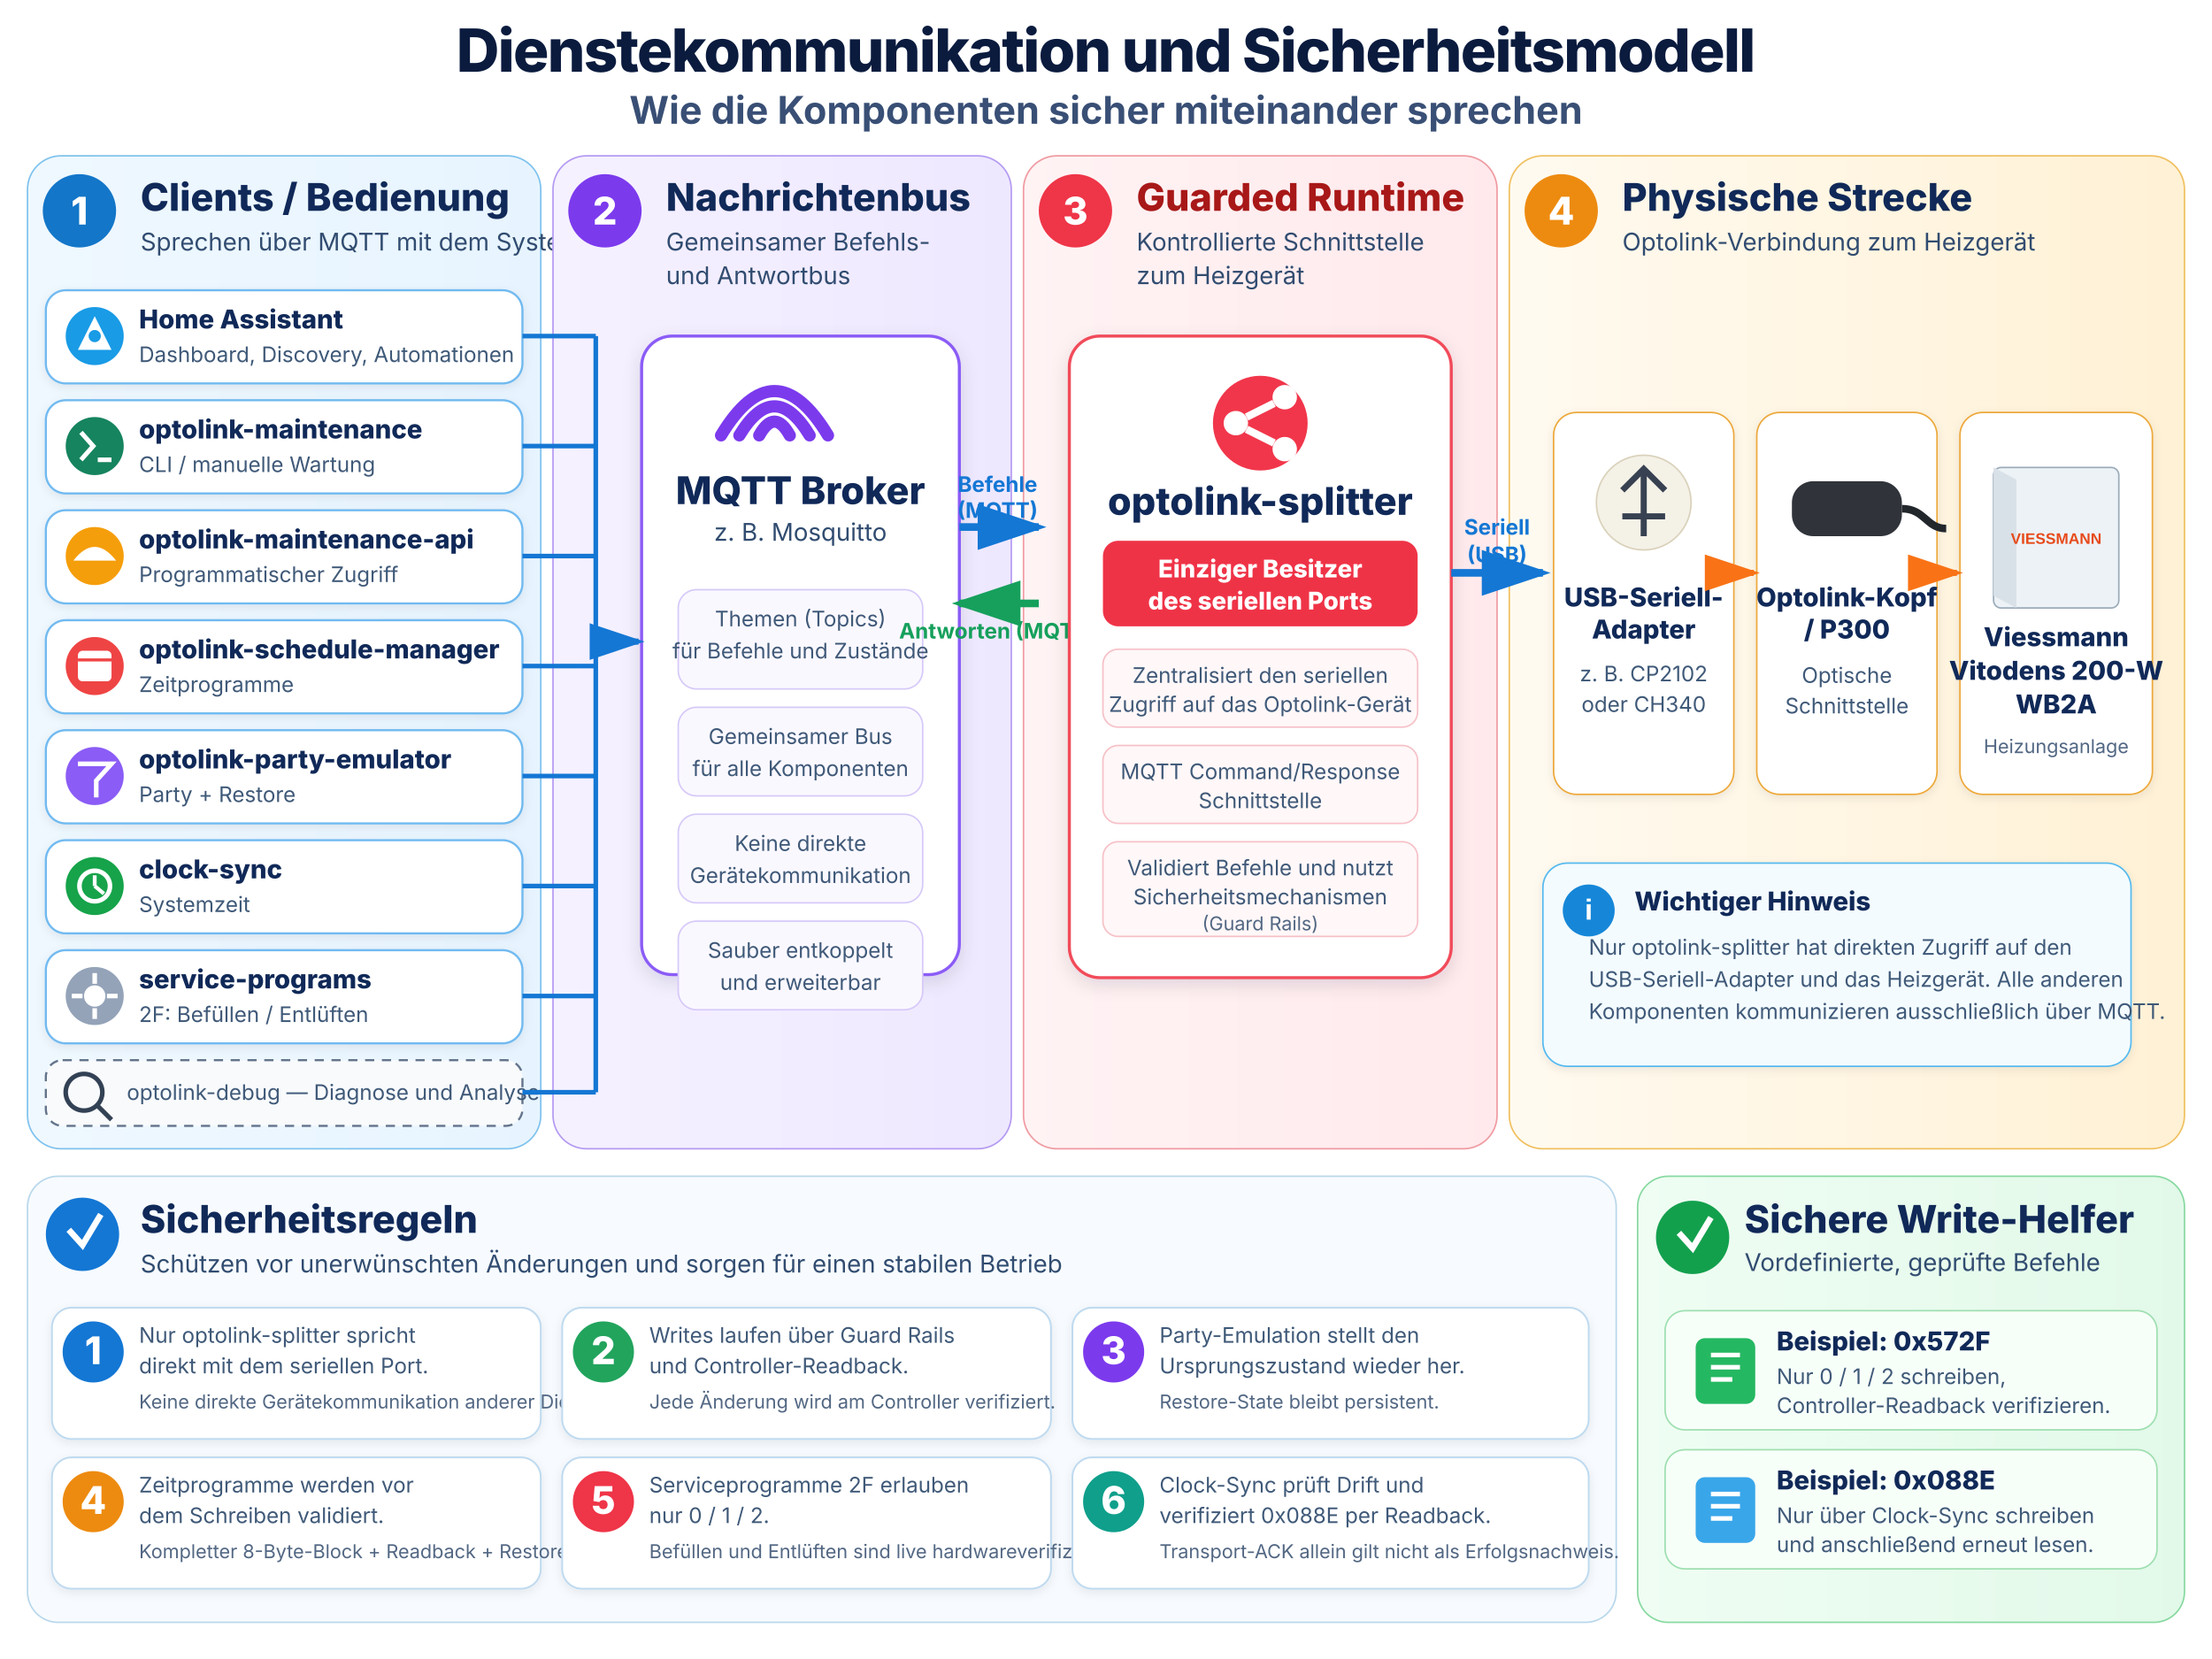
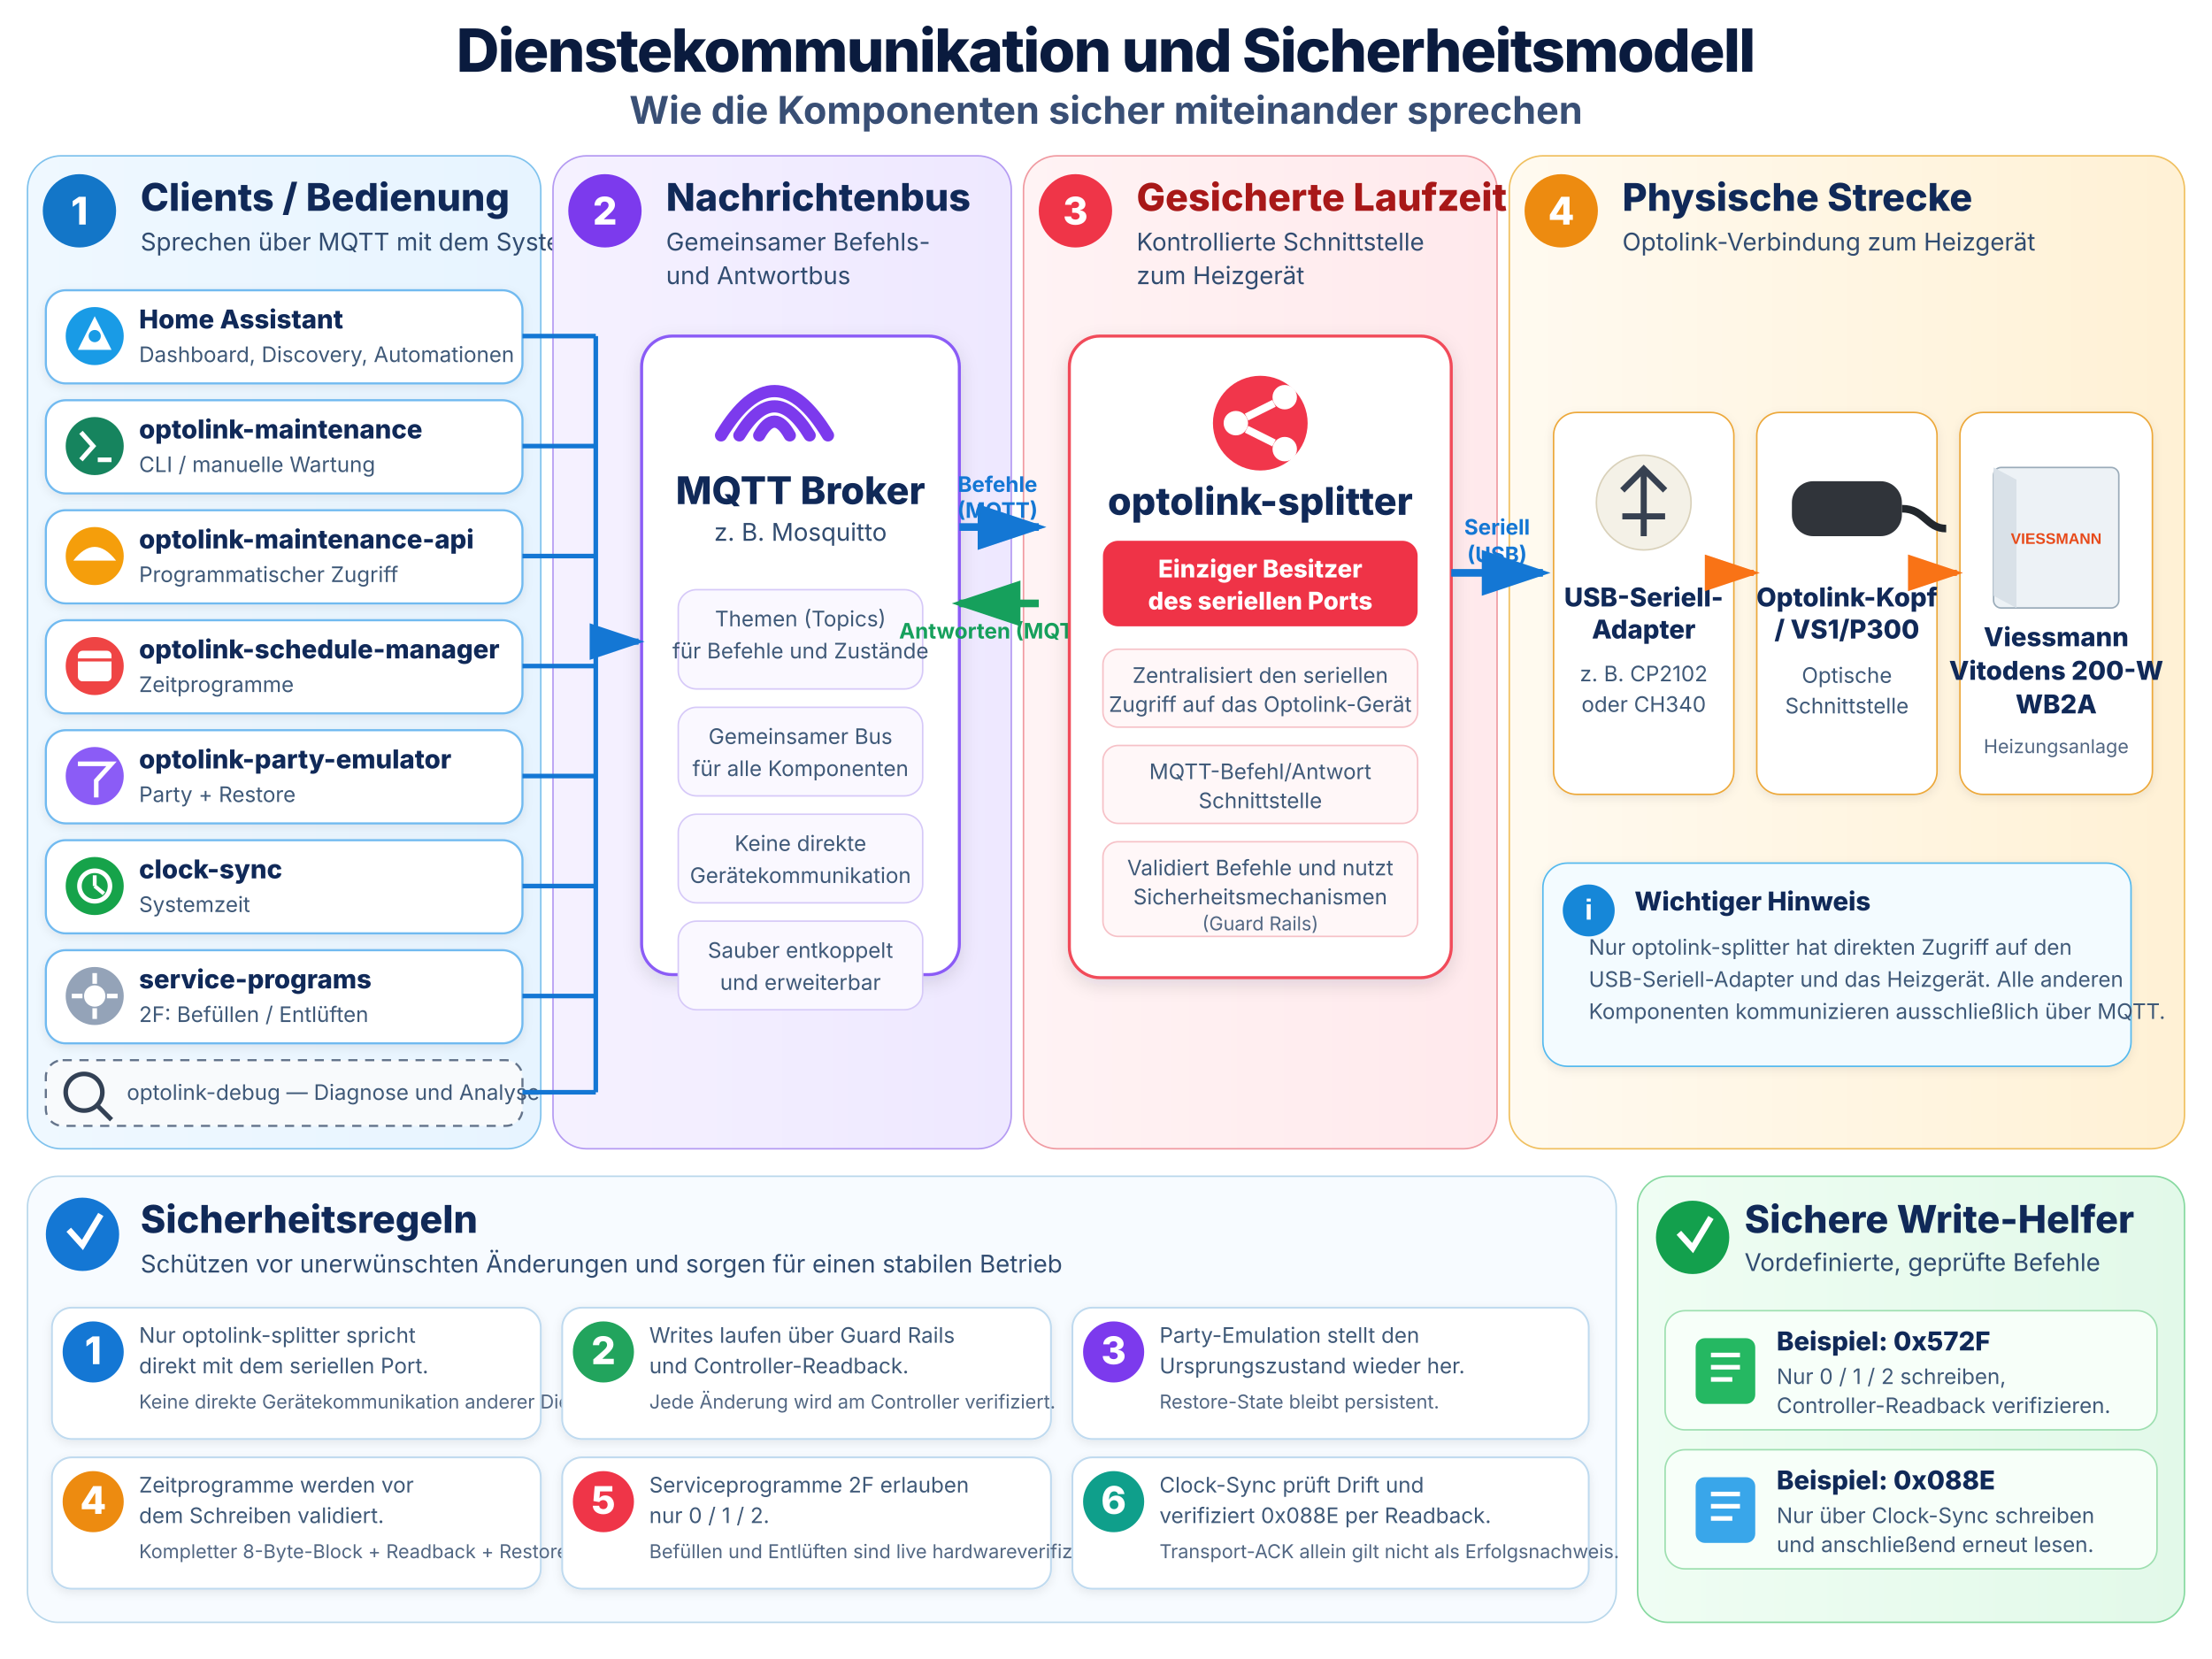
<svg xmlns="http://www.w3.org/2000/svg" width="1448" height="1086" viewBox="0 0 1448 1086" role="img" aria-labelledby="title desc">
  <defs>
    <linearGradient id="bluePanel" x1="0" x2="1">
      <stop stop-color="#eff8ff" />
      <stop offset="1" stop-color="#e7f4ff" />
    </linearGradient>
    <linearGradient id="violetPanel" x1="0" x2="1">
      <stop stop-color="#f5f1ff" />
      <stop offset="1" stop-color="#eee8ff" />
    </linearGradient>
    <linearGradient id="redPanel" x1="0" x2="1">
      <stop stop-color="#fff3f4" />
      <stop offset="1" stop-color="#ffe9ec" />
    </linearGradient>
    <linearGradient id="yellowPanel" x1="0" x2="1">
      <stop stop-color="#fffaf0" />
      <stop offset="1" stop-color="#fff1d5" />
    </linearGradient>
    <linearGradient id="greenPanel" x1="0" x2="1">
      <stop stop-color="#effdf3" />
      <stop offset="1" stop-color="#e2f9e9" />
    </linearGradient>
    <filter id="shadow" x="-20%" y="-20%" width="140%" height="140%">
      <feDropShadow dx="0" dy="4" stdDeviation="6" flood-color="#0f172a" flood-opacity=".12" />
    </filter>
    <filter id="soft" x="-20%" y="-20%" width="140%" height="140%">
      <feDropShadow dx="0" dy="2" stdDeviation="3" flood-color="#0f172a" flood-opacity=".08" />
    </filter>
    <marker id="blueArrow" markerWidth="10" markerHeight="10" refX="8" refY="3" orient="auto">
      <path d="M0,0 L0,6 L9,3 z" fill="#1477d4" />
    </marker>
    <marker id="greenArrow" markerWidth="10" markerHeight="10" refX="8" refY="3" orient="auto">
      <path d="M0,0 L0,6 L9,3 z" fill="#16a05c" />
    </marker>
    <marker id="orangeArrow" markerWidth="10" markerHeight="10" refX="8" refY="3" orient="auto">
      <path d="M0,0 L0,6 L9,3 z" fill="#f97316" />
    </marker>
    <style>
    .title{font:800 39px Inter,Segoe UI,Arial,sans-serif;fill:#0a1b3e;letter-spacing:-1px}
    .subtitle{font:700 25px Inter,Segoe UI,Arial,sans-serif;fill:#394f75}
    .h{font:800 25px Inter,Segoe UI,Arial,sans-serif;fill:#102958}
    .h-red{font:800 25px Inter,Segoe UI,Arial,sans-serif;fill:#a81818}
    .body{font:16px Inter,Segoe UI,Arial,sans-serif;fill:#314c70}
    .label{font:800 17px Inter,Segoe UI,Arial,sans-serif;fill:#102958}
    .small{font:14px Inter,Segoe UI,Arial,sans-serif;fill:#3f5978}
    .tiny{font:12.5px Inter,Segoe UI,Arial,sans-serif;fill:#526783}
    .step{font:800 25px Inter,Segoe UI,Arial,sans-serif;fill:#fff}
    .client{fill:#fff;stroke:#71baf0;stroke-width:1.4;filter:url(#soft)}
    .rule{fill:#fff;stroke:#bfdaef;stroke-width:1.2;filter:url(#soft)}
  </style>
  </defs>
  <rect width="1448" height="1086" fill="#fff" />
  <text x="724" y="47" text-anchor="middle" class="title">Dienstekommunikation und Sicherheitsmodell</text>
  <text x="724" y="81" text-anchor="middle" class="subtitle">Wie die Komponenten sicher miteinander sprechen</text>
  <rect x="18" y="102" width="336" height="650" rx="22" fill="url(#bluePanel)" stroke="#7fc2ed" />
  <circle cx="52" cy="138" r="24" fill="#1376c8" />
  <text x="52" y="147" text-anchor="middle" class="step">1</text>
  <text x="92" y="138" class="h">Clients / Bedienung</text>
  <text x="92" y="164" class="body">Sprechen über MQTT mit dem System</text>
  <rect x="362" y="102" width="300" height="650" rx="22" fill="url(#violetPanel)" stroke="#b49af2" />
  <circle cx="396" cy="138" r="24" fill="#7c3aed" />
  <text x="396" y="147" text-anchor="middle" class="step">2</text>
  <text x="436" y="138" class="h">Nachrichtenbus</text>
  <text x="436" y="164" class="body">Gemeinsamer Befehls-</text>
  <text x="436" y="186" class="body">und Antwortbus</text>
  <rect x="670" y="102" width="310" height="650" rx="22" fill="url(#redPanel)" stroke="#f09aa1" />
  <circle cx="704" cy="138" r="24" fill="#ef3548" />
  <text x="704" y="147" text-anchor="middle" class="step">3</text>
-   <text x="744" y="138" class="h-red">Guarded Runtime</text>
+   <text x="744" y="138" class="h-red">Gesicherte Laufzeit</text>
  <text x="744" y="164" class="body">Kontrollierte Schnittstelle</text>
  <text x="744" y="186" class="body">zum Heizgerät</text>
  <rect x="988" y="102" width="442" height="650" rx="22" fill="url(#yellowPanel)" stroke="#f0c060" />
  <circle cx="1022" cy="138" r="24" fill="#ed8b10" />
  <text x="1022" y="147" text-anchor="middle" class="step">4</text>
  <text x="1062" y="138" class="h">Physische Strecke</text>
  <text x="1062" y="164" class="body">Optolink-Verbindung zum Heizgerät</text>
  <g>
    <rect x="30" y="190" width="312" height="61" rx="13" class="client" />
    <circle cx="62" cy="220" r="19" fill="#199be6" />
    <path d="M51 229 L62 207 L73 229 Z" fill="#fff" />
    <circle cx="62" cy="220" r="4" fill="#199be6" />
    <text x="91" y="215" class="label">Home Assistant</text>
    <text x="91" y="237" class="small">Dashboard, Discovery, Automationen</text>
    <rect x="30" y="262" width="312" height="61" rx="13" class="client" />
    <circle cx="62" cy="292" r="19" fill="#16845e" />
    <path d="M53 283 L61 292 L53 301 M64 301 H73" stroke="#fff" stroke-width="3" fill="none" />
    <text x="91" y="287" class="label">optolink-maintenance</text>
    <text x="91" y="309" class="small">CLI / manuelle Wartung</text>
    <rect x="30" y="334" width="312" height="61" rx="13" class="client" />
    <circle cx="62" cy="364" r="19" fill="#f59e0b" />
    <path d="M48 367 q14 -18 28 0 z" fill="#fff" />
    <text x="91" y="359" class="label">optolink-maintenance-api</text>
    <text x="91" y="381" class="small">Programmatischer Zugriff</text>
    <rect x="30" y="406" width="312" height="61" rx="13" class="client" />
    <circle cx="62" cy="436" r="19" fill="#ef4444" />
    <rect x="51" y="426" width="22" height="20" rx="3" fill="#fff" />
    <path d="M51 432 H73" stroke="#ef4444" stroke-width="2" />
    <text x="91" y="431" class="label">optolink-schedule-manager</text>
    <text x="91" y="453" class="small">Zeitprogramme</text>
    <rect x="30" y="478" width="312" height="61" rx="13" class="client" />
    <circle cx="62" cy="508" r="19" fill="#8b5cf6" />
    <path d="M51 500 H73 L63 511 V522" stroke="#fff" stroke-width="3" fill="none" />
    <text x="91" y="503" class="label">optolink-party-emulator</text>
    <text x="91" y="525" class="small">Party + Restore</text>
    <rect x="30" y="550" width="312" height="61" rx="13" class="client" />
    <circle cx="62" cy="580" r="19" fill="#16a34a" />
    <circle cx="62" cy="580" r="10" fill="none" stroke="#fff" stroke-width="3" />
    <path d="M62 580 V573 M62 580 L68 585" stroke="#fff" stroke-width="2.5" />
    <text x="91" y="575" class="label">clock-sync</text>
    <text x="91" y="597" class="small">Systemzeit</text>
    <rect x="30" y="622" width="312" height="61" rx="13" class="client" />
    <circle cx="62" cy="652" r="19" fill="#94a3b8" />
    <circle cx="62" cy="652" r="7" fill="#fff" />
    <path d="M62 637 V644 M62 660 V667 M47 652 H54 M70 652 H77" stroke="#fff" stroke-width="3" />
    <text x="91" y="647" class="label">service-programs</text>
    <text x="91" y="669" class="small">2F: Befüllen / Entlüften</text>
    <rect x="30" y="694" width="312" height="43" rx="11" fill="#f8fafc" stroke="#64748b" stroke-width="1.4" stroke-dasharray="6 5" />
    <circle cx="55" cy="715" r="12" fill="none" stroke="#334155" stroke-width="3" />
    <path d="M64 724 L73 733" stroke="#334155" stroke-width="3" />
    <text x="83" y="720" class="small" font-weight="700">optolink-debug — Diagnose und Analyse</text>
  </g>
  <path d="M342 220 H390 M342 292 H390 M342 364 H390 M342 436 H390 M342 508 H390 M342 580 H390 M342 652 H390 M342 715 H390" stroke="#1477d4" stroke-width="3" fill="none" />
  <path d="M390 220 V715" stroke="#1477d4" stroke-width="3" fill="none" />
  <rect x="420" y="220" width="208" height="418" rx="20" fill="#fff" stroke="#8b5cf6" stroke-width="2" filter="url(#shadow)" />
  <path d="M472 285 q35 -58 70 0 M484 285 q23 -38 46 0 M497 285 q10 -18 20 0" stroke="#7c3aed" stroke-width="8" fill="none" stroke-linecap="round" />
  <text x="524" y="330" text-anchor="middle" class="h">MQTT Broker</text>
  <text x="524" y="354" text-anchor="middle" class="body">z. B. Mosquitto</text>
  <rect x="444" y="386" width="160" height="65" rx="12" fill="#faf8ff" stroke="#d6c9f8" />
  <text x="524" y="410" text-anchor="middle" class="small">Themen (Topics)</text>
  <text x="524" y="431" text-anchor="middle" class="small">für Befehle und Zustände</text>
  <rect x="444" y="463" width="160" height="58" rx="12" fill="#faf8ff" stroke="#d6c9f8" />
  <text x="524" y="487" text-anchor="middle" class="small">Gemeinsamer Bus</text>
  <text x="524" y="508" text-anchor="middle" class="small">für alle Komponenten</text>
  <rect x="444" y="533" width="160" height="58" rx="12" fill="#faf8ff" stroke="#d6c9f8" />
  <text x="524" y="557" text-anchor="middle" class="small">Keine direkte</text>
  <text x="524" y="578" text-anchor="middle" class="small">Gerätekommunikation</text>
  <rect x="444" y="603" width="160" height="58" rx="12" fill="#faf8ff" stroke="#d6c9f8" />
  <text x="524" y="627" text-anchor="middle" class="small">Sauber entkoppelt</text>
  <text x="524" y="648" text-anchor="middle" class="small">und erweiterbar</text>
  <path d="M390 420 H418" stroke="#1477d4" stroke-width="4" marker-end="url(#blueArrow)" />
  <path d="M628 345 H680" stroke="#1477d4" stroke-width="5" marker-end="url(#blueArrow)" />
  <text x="653" y="322" text-anchor="middle" font-family="Inter,Segoe UI,Arial" font-size="14" font-weight="700" fill="#1477d4">Befehle</text>
  <text x="653" y="339" text-anchor="middle" font-family="Inter,Segoe UI,Arial" font-size="14" font-weight="700" fill="#1477d4">(MQTT)</text>
  <path d="M680 395 H628" stroke="#16a05c" stroke-width="5" marker-end="url(#greenArrow)" />
  <text x="653" y="418" text-anchor="middle" font-family="Inter,Segoe UI,Arial" font-size="14" font-weight="700" fill="#16a05c">Antworten (MQTT)</text>
  <rect x="700" y="220" width="250" height="420" rx="20" fill="#fff" stroke="#f14b5a" stroke-width="2" filter="url(#shadow)" />
  <circle cx="825" cy="277" r="31" fill="#f1364b" />
  <circle cx="809" cy="277" r="8" fill="#fff" />
  <circle cx="841" cy="260" r="8" fill="#fff" />
  <circle cx="841" cy="294" r="8" fill="#fff" />
  <path d="M816 273 L834 264 M816 281 L834 290" stroke="#fff" stroke-width="5" />
  <text x="825" y="337" text-anchor="middle" class="h">optolink-splitter</text>
  <rect x="722" y="354" width="206" height="56" rx="10" fill="#ef3347" />
  <text x="825" y="378" text-anchor="middle" font-family="Inter,Segoe UI,Arial" font-size="16" font-weight="800" fill="#fff">Einziger Besitzer</text>
  <text x="825" y="399" text-anchor="middle" font-family="Inter,Segoe UI,Arial" font-size="16" font-weight="800" fill="#fff">des seriellen Ports</text>
  <rect x="722" y="425" width="206" height="51" rx="10" fill="#fff7f8" stroke="#f6c1c7" />
  <text x="825" y="447" text-anchor="middle" class="small">Zentralisiert den seriellen</text>
  <text x="825" y="466" text-anchor="middle" class="small">Zugriff auf das Optolink-Gerät</text>
  <rect x="722" y="488" width="206" height="51" rx="10" fill="#fff7f8" stroke="#f6c1c7" />
-   <text x="825" y="510" text-anchor="middle" class="small">MQTT Command/Response</text>
+   <text x="825" y="510" text-anchor="middle" class="small">MQTT-Befehl/Antwort</text>
  <text x="825" y="529" text-anchor="middle" class="small">Schnittstelle</text>
  <rect x="722" y="551" width="206" height="62" rx="10" fill="#fff7f8" stroke="#f6c1c7" />
  <text x="825" y="573" text-anchor="middle" class="small">Validiert Befehle und nutzt</text>
  <text x="825" y="592" text-anchor="middle" class="small">Sicherheitsmechanismen</text>
  <text x="825" y="609" text-anchor="middle" class="tiny">(Guard Rails)</text>
  <path d="M950 375 H1010" stroke="#1477d4" stroke-width="5" marker-end="url(#blueArrow)" />
  <text x="980" y="350" text-anchor="middle" font-family="Inter,Segoe UI,Arial" font-size="14" font-weight="700" fill="#1477d4">Seriell</text>
  <text x="980" y="368" text-anchor="middle" font-family="Inter,Segoe UI,Arial" font-size="14" font-weight="700" fill="#1477d4">(USB)</text>
  <rect x="1017" y="270" width="118" height="250" rx="15" fill="#fff" stroke="#eca83a" filter="url(#soft)" />
  <circle cx="1076" cy="329" r="31" fill="#f4f1e7" stroke="#d9d1ba" />
  <path d="M1076 307 V351 M1062 321 L1076 307 L1090 321 M1062 338 H1090" stroke="#374151" stroke-width="4" fill="none" />
  <text x="1076" y="397" text-anchor="middle" class="label">USB-Seriell-</text>
  <text x="1076" y="418" text-anchor="middle" class="label">Adapter</text>
  <text x="1076" y="446" text-anchor="middle" class="small">z. B. CP2102</text>
  <text x="1076" y="466" text-anchor="middle" class="small">oder CH340</text>
  <rect x="1150" y="270" width="118" height="250" rx="15" fill="#fff" stroke="#eca83a" filter="url(#soft)" />
  <rect x="1173" y="315" width="72" height="36" rx="14" fill="#30343a" />
  <path d="M1245 333 C1260 333 1261 346 1274 346" stroke="#22272c" stroke-width="5" fill="none" />
  <text x="1209" y="397" text-anchor="middle" class="label">Optolink-Kopf</text>
-   <text x="1209" y="418" text-anchor="middle" class="label">/ P300</text>
+   <text x="1209" y="418" text-anchor="middle" class="label">/ VS1/P300</text>
  <text x="1209" y="447" text-anchor="middle" class="small">Optische</text>
  <text x="1209" y="467" text-anchor="middle" class="small">Schnittstelle</text>
  <rect x="1283" y="270" width="126" height="250" rx="15" fill="#fff" stroke="#eca83a" filter="url(#soft)" />
  <rect x="1305" y="306" width="82" height="92" rx="5" fill="#edf2f6" stroke="#9aabb9" />
  <path d="M1305 306 L1320 314 L1320 398 L1305 390 Z" fill="#d9e1e8" />
  <text x="1346" y="356" text-anchor="middle" font-family="Arial" font-size="10" font-weight="700" fill="#e74a1a">VIESSMANN</text>
  <text x="1346" y="423" text-anchor="middle" class="label">Viessmann</text>
  <text x="1346" y="445" text-anchor="middle" class="label">Vitodens 200-W</text>
  <text x="1346" y="467" text-anchor="middle" class="label">WB2A</text>
  <text x="1346" y="493" text-anchor="middle" class="tiny">Heizungsanlage</text>
  <path d="M1135 375 H1148" stroke="#f97316" stroke-width="4" marker-end="url(#orangeArrow)" />
  <path d="M1268 375 H1281" stroke="#f97316" stroke-width="4" marker-end="url(#orangeArrow)" />
  <rect x="1010" y="565" width="385" height="133" rx="16" fill="#f3fbff" stroke="#55b9ee" filter="url(#soft)" />
  <circle cx="1040" cy="596" r="17" fill="#1687d8" />
  <text x="1040" y="602" text-anchor="middle" font-family="Arial" font-size="19" font-weight="700" fill="#fff">i</text>
  <text x="1070" y="596" class="label">Wichtiger Hinweis</text>
  <text x="1040" y="625" class="small">Nur optolink-splitter hat direkten Zugriff auf den</text>
  <text x="1040" y="646" class="small">USB-Seriell-Adapter und das Heizgerät. Alle anderen</text>
  <text x="1040" y="667" class="small">Komponenten kommunizieren ausschließlich über MQTT.</text>
  <rect x="18" y="770" width="1040" height="292" rx="20" fill="#f7fbff" stroke="#b8d7eb" />
  <circle cx="54" cy="808" r="24" fill="#1477d4" />
  <path d="M45 805 L54 815 L66 795" stroke="#fff" stroke-width="4" fill="none" />
  <text x="92" y="807" class="h">Sicherheitsregeln</text>
  <text x="92" y="833" class="body">Schützen vor unerwünschten Änderungen und sorgen für einen stabilen Betrieb</text>
  <rect x="34" y="856" width="320" height="86" rx="13" class="rule" />
  <circle cx="61" cy="885" r="20" fill="#1477d4" />
  <text x="61" y="893" text-anchor="middle" class="step" font-size="19">1</text>
  <text x="91" y="879" class="small" font-weight="700">Nur optolink-splitter spricht</text>
  <text x="91" y="899" class="small" font-weight="700">direkt mit dem seriellen Port.</text>
  <text x="91" y="922" class="tiny">Keine direkte Gerätekommunikation anderer Dienste.</text>
  <rect x="368" y="856" width="320" height="86" rx="13" class="rule" />
  <circle cx="395" cy="885" r="20" fill="#22a45d" />
  <text x="395" y="893" text-anchor="middle" class="step" font-size="19">2</text>
  <text x="425" y="879" class="small" font-weight="700">Writes laufen über Guard Rails</text>
  <text x="425" y="899" class="small" font-weight="700">und Controller-Readback.</text>
  <text x="425" y="922" class="tiny">Jede Änderung wird am Controller verifiziert.</text>
  <rect x="702" y="856" width="338" height="86" rx="13" class="rule" />
  <circle cx="729" cy="885" r="20" fill="#7c3aed" />
  <text x="729" y="893" text-anchor="middle" class="step" font-size="19">3</text>
  <text x="759" y="879" class="small" font-weight="700">Party-Emulation stellt den</text>
  <text x="759" y="899" class="small" font-weight="700">Ursprungszustand wieder her.</text>
  <text x="759" y="922" class="tiny">Restore-State bleibt persistent.</text>
  <rect x="34" y="954" width="320" height="86" rx="13" class="rule" />
  <circle cx="61" cy="983" r="20" fill="#ed8b10" />
  <text x="61" y="991" text-anchor="middle" class="step" font-size="19">4</text>
  <text x="91" y="977" class="small" font-weight="700">Zeitprogramme werden vor</text>
  <text x="91" y="997" class="small" font-weight="700">dem Schreiben validiert.</text>
  <text x="91" y="1020" class="tiny">Kompletter 8-Byte-Block + Readback + Restore.</text>
  <rect x="368" y="954" width="320" height="86" rx="13" class="rule" />
  <circle cx="395" cy="983" r="20" fill="#ef3548" />
  <text x="395" y="991" text-anchor="middle" class="step" font-size="19">5</text>
  <text x="425" y="977" class="small" font-weight="700">Serviceprogramme 2F erlauben</text>
  <text x="425" y="997" class="small" font-weight="700">nur 0 / 1 / 2.</text>
  <text x="425" y="1020" class="tiny">Befüllen und Entlüften sind live hardwareverifiziert.</text>
  <rect x="702" y="954" width="338" height="86" rx="13" class="rule" />
  <circle cx="729" cy="983" r="20" fill="#0f9f8b" />
  <text x="729" y="991" text-anchor="middle" class="step" font-size="19">6</text>
  <text x="759" y="977" class="small" font-weight="700">Clock-Sync prüft Drift und</text>
  <text x="759" y="997" class="small" font-weight="700">verifiziert 0x088E per Readback.</text>
  <text x="759" y="1020" class="tiny">Transport-ACK allein gilt nicht als Erfolgsnachweis.</text>
  <rect x="1072" y="770" width="358" height="292" rx="20" fill="url(#greenPanel)" stroke="#87d9a0" />
  <circle cx="1108" cy="810" r="24" fill="#13a04d" />
  <path d="M1099 807 L1108 817 L1120 797" stroke="#fff" stroke-width="4" fill="none" />
  <text x="1142" y="807" class="h">Sichere Write-Helfer</text>
  <text x="1142" y="832" class="body">Vordefinierte, geprüfte Befehle</text>
  <rect x="1090" y="858" width="322" height="78" rx="13" fill="#f7fff9" stroke="#9edfb0" />
  <rect x="1110" y="876" width="39" height="43" rx="6" fill="#25b862" />
  <path d="M1120 887 H1139 M1120 895 H1139 M1120 903 H1134" stroke="#fff" stroke-width="3" />
  <text x="1163" y="884" class="label">Beispiel: 0x572F</text>
  <text x="1163" y="906" class="small">Nur 0 / 1 / 2 schreiben,</text>
  <text x="1163" y="925" class="small">Controller-Readback verifizieren.</text>
  <rect x="1090" y="949" width="322" height="78" rx="13" fill="#f7fff9" stroke="#9edfb0" />
  <rect x="1110" y="967" width="39" height="43" rx="6" fill="#39a6ea" />
  <path d="M1120 978 H1139 M1120 986 H1139 M1120 994 H1134" stroke="#fff" stroke-width="3" />
  <text x="1163" y="975" class="label">Beispiel: 0x088E</text>
  <text x="1163" y="997" class="small">Nur über Clock-Sync schreiben</text>
  <text x="1163" y="1016" class="small">und anschließend erneut lesen.</text>
</svg>
